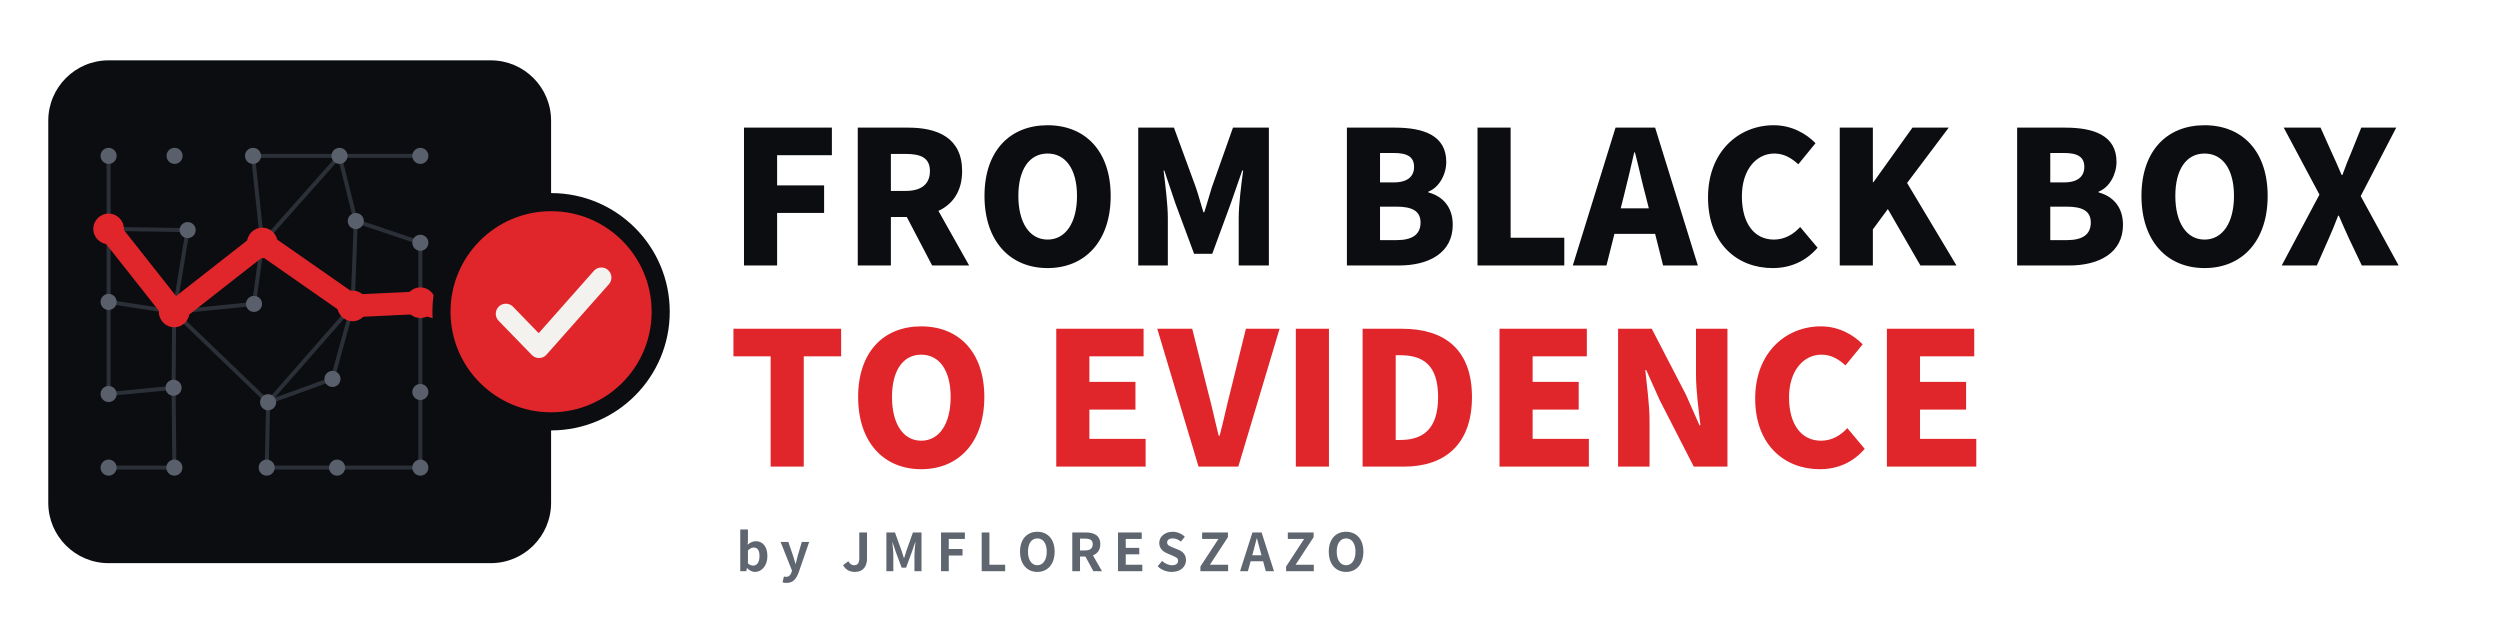
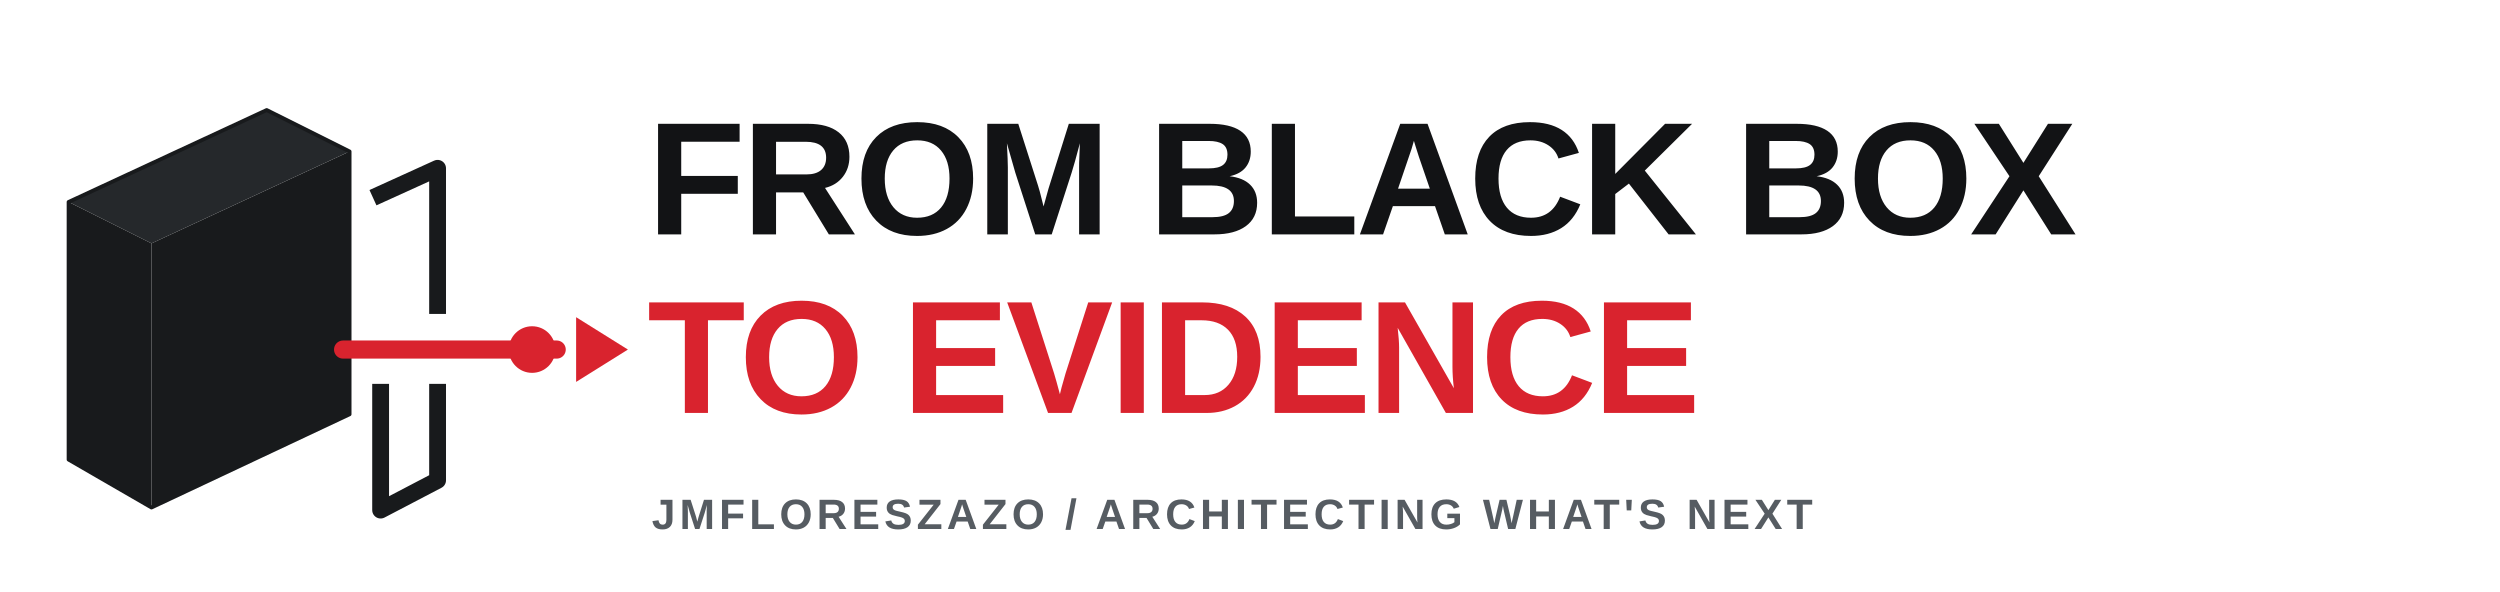
- <svg xmlns="http://www.w3.org/2000/svg" viewBox="0 0 1243 310" width="1243" height="310">
-   <rect x="24" y="30" width="250" height="250" rx="30.0" fill="#0B0D10" />
-   <g stroke="#2B3038" stroke-width="2.0" stroke-linecap="round">
-     <line x1="54.0" y1="77.5" x2="54.0" y2="113.8" />
-     <line x1="54.0" y1="113.8" x2="93.3" y2="114.4" />
-     <line x1="54.0" y1="113.8" x2="54.0" y2="150.1" />
-     <line x1="54.0" y1="113.8" x2="86.6" y2="155.1" />
-     <line x1="54.0" y1="150.1" x2="86.6" y2="155.1" />
-     <line x1="54.0" y1="150.1" x2="54.0" y2="195.9" />
-     <line x1="54.0" y1="195.9" x2="86.3" y2="192.8" />
-     <line x1="54.0" y1="232.5" x2="86.7" y2="232.5" />
-     <line x1="93.3" y1="114.4" x2="86.6" y2="155.1" />
-     <line x1="86.6" y1="155.1" x2="126.3" y2="151.1" />
-     <line x1="86.6" y1="155.1" x2="86.3" y2="192.8" />
-     <line x1="86.6" y1="155.1" x2="133.3" y2="200.0" />
-     <line x1="86.3" y1="192.8" x2="86.7" y2="232.5" />
-     <line x1="125.8" y1="77.5" x2="168.8" y2="77.5" />
-     <line x1="125.8" y1="77.5" x2="130.4" y2="120.8" />
-     <line x1="130.4" y1="120.8" x2="126.3" y2="151.1" />
-     <line x1="130.4" y1="120.8" x2="168.8" y2="77.5" />
-     <line x1="133.3" y1="200.0" x2="165.3" y2="188.4" />
-     <line x1="133.3" y1="200.0" x2="132.6" y2="232.5" />
-     <line x1="133.3" y1="200.0" x2="175.3" y2="152.1" />
-     <line x1="132.6" y1="232.5" x2="167.6" y2="232.5" />
-     <line x1="168.8" y1="77.5" x2="209.0" y2="77.5" />
-     <line x1="168.8" y1="77.5" x2="176.9" y2="109.9" />
-     <line x1="176.9" y1="109.9" x2="209.0" y2="120.7" />
-     <line x1="176.9" y1="109.9" x2="175.3" y2="152.1" />
-     <line x1="175.3" y1="152.1" x2="209.0" y2="150.5" />
-     <line x1="175.3" y1="152.1" x2="165.3" y2="188.4" />
-     <line x1="167.6" y1="232.5" x2="209.0" y2="232.5" />
-     <line x1="209.0" y1="120.7" x2="209.0" y2="150.5" />
-     <line x1="209.0" y1="150.5" x2="209.0" y2="194.9" />
-     <line x1="209.0" y1="194.9" x2="209.0" y2="232.5" />
+ <svg xmlns="http://www.w3.org/2000/svg" viewBox="0 0 1120 265" width="1120" height="265" role="img">
+   <g transform="scale(.58)">
+     <g stroke-linejoin="round">
+       <path d="M53 156 L206 85 L270 117 L117 188 Z" fill="#25282B" />
+       <path d="M53 156 L117 188 L117 392 L53 355 Z" fill="#181A1C" />
+       <path d="M117 188 L270 117 L270 320 L117 392 Z" fill="#181A1C" />
+       <path d="M53 156 L206 85 L270 117 L270 320 L117 392 L53 355 Z" fill="none" stroke="#181A1C" stroke-width="3" />
+       <path d="M294 150 L338 130 L338 236 M338 303 L338 371 L294 394 L294 303" fill="none" stroke="#181A1C" stroke-width="13" stroke-linecap="square" />
+       <path d="M265 270 H430" stroke="#D9232E" stroke-width="14" stroke-linecap="round" />
+       <circle cx="411" cy="270" r="18" fill="#D9232E" />
+       <path d="M445 245 L485 270 L445 295 Z" fill="#D9232E" />
+     </g>
  </g>
-   <g fill="#59606B">
-     <circle cx="54.0" cy="77.5" r="4.0" />
-     <circle cx="54.0" cy="113.8" r="4.0" />
-     <circle cx="54.0" cy="150.1" r="4.0" />
-     <circle cx="54.0" cy="195.9" r="4.0" />
-     <circle cx="54.0" cy="232.5" r="4.0" />
-     <circle cx="86.8" cy="77.5" r="4.0" />
-     <circle cx="93.3" cy="114.4" r="4.0" />
-     <circle cx="86.6" cy="155.1" r="4.0" />
-     <circle cx="86.3" cy="192.8" r="4.0" />
-     <circle cx="86.7" cy="232.5" r="4.0" />
-     <circle cx="125.8" cy="77.5" r="4.0" />
-     <circle cx="130.4" cy="120.8" r="4.0" />
-     <circle cx="126.3" cy="151.1" r="4.0" />
-     <circle cx="133.3" cy="200.0" r="4.0" />
-     <circle cx="132.6" cy="232.5" r="4.0" />
-     <circle cx="168.8" cy="77.5" r="4.0" />
-     <circle cx="176.9" cy="109.9" r="4.0" />
-     <circle cx="175.3" cy="152.1" r="4.0" />
-     <circle cx="165.3" cy="188.4" r="4.0" />
-     <circle cx="167.6" cy="232.5" r="4.0" />
-     <circle cx="209.0" cy="77.5" r="4.0" />
-     <circle cx="209.0" cy="120.7" r="4.0" />
-     <circle cx="209.0" cy="150.5" r="4.0" />
-     <circle cx="209.0" cy="194.9" r="4.0" />
-     <circle cx="209.0" cy="232.5" r="4.0" />
-   </g>
-   <path d="M54.0 113.8 L86.6 155.1 L130.4 120.8 L175.3 152.1 L209.0 150.5 L224.0 155.0" fill="none" stroke="#E0262B" stroke-width="11.25" stroke-linecap="round" stroke-linejoin="round" />
-   <g fill="#E0262B">
-     <circle cx="54.0" cy="113.8" r="7.6" />
-     <circle cx="86.6" cy="155.1" r="7.6" />
-     <circle cx="130.4" cy="120.8" r="7.6" />
-     <circle cx="175.3" cy="152.1" r="7.6" />
-     <circle cx="209.0" cy="150.5" r="7.6" />
-   </g>
-   <circle cx="274" cy="155.0" r="59.0" fill="#0B0D10" />
-   <circle cx="274" cy="155.0" r="50.0" fill="#E0262B" />
-   <path d="M251.5 156.0 L268.0 173.0 L299.0 138.0" fill="none" stroke="#F4F2EE" stroke-width="10.0" stroke-linecap="round" stroke-linejoin="round" />
-   <path d="M369.912 132.0H386.38V105.872H409.748V92.164H386.38V77.168H413.612V63.46H369.912Z M442.948 94.924V76.524H450.308C458.128 76.524 462.36 78.64 462.36 85.08C462.36 91.52 458.128 94.924 450.308 94.924ZM463.464 132.0H481.864L466.592 104.86C473.676 101.548 478.368 95.108 478.368 85.08C478.368 68.52 466.224 63.46 451.596 63.46H426.48V132.0H442.948V107.896H450.86Z M520.86 133.288C539.536 133.288 552.232 119.856 552.232 97.408C552.232 75.052 539.536 62.264 520.86 62.264C502.184 62.264 489.488 74.96 489.488 97.408C489.488 119.856 502.184 133.288 520.86 133.288ZM520.86 119.12C511.844 119.12 506.324 110.656 506.324 97.408C506.324 84.16 511.844 76.34 520.86 76.34C529.876 76.34 535.488 84.16 535.488 97.408C535.488 110.656 529.876 119.12 520.86 119.12Z M565.928 132.0H580.648V108.54C580.648 101.732 579.36 91.52 578.532 84.804H578.9L584.42 101.18L593.712 126.204H602.728L611.928 101.18L617.632 84.804H618.092C617.172 91.52 615.884 101.732 615.884 108.54V132.0H630.88V63.46H613.032L602.544 93.084C601.256 97.04 600.152 101.364 598.772 105.504H598.312C597.024 101.364 595.92 97.04 594.54 93.084L583.684 63.46H565.928Z  M669.68 132.0H695.532C710.436 132.0 722.304 125.744 722.304 111.76C722.304 102.652 717.06 97.5 710.16 95.66V95.292C715.68 93.176 719.084 86.552 719.084 80.48C719.084 67.324 707.768 63.46 693.6 63.46H669.68ZM686.148 90.692V76.064H692.956C699.856 76.064 703.076 78.088 703.076 82.964C703.076 87.656 699.948 90.692 692.956 90.692ZM686.148 119.396V102.744H694.336C702.34 102.744 706.296 105.044 706.296 110.656C706.296 116.544 702.248 119.396 694.336 119.396Z M734.62 132.0H777.768V118.2H751.088V63.46H734.62Z M781.988 132.0H798.732L802.688 116.268H822.928L826.884 132.0H844.18L822.928 63.46H803.24ZM805.816 103.572 807.288 97.776C809.036 90.968 810.876 82.964 812.532 75.788H812.9C814.74 82.78 816.488 90.968 818.328 97.776L819.8 103.572Z M881.336 133.288C890.26 133.288 897.896 129.884 903.692 123.168L895.044 112.864C891.824 116.36 887.5 119.12 881.98 119.12C872.32 119.12 866.064 111.208 866.064 97.592C866.064 84.252 873.332 76.34 882.164 76.34C887.04 76.34 890.628 78.548 894.124 81.676L902.68 71.188C897.988 66.404 890.812 62.264 881.888 62.264C864.5 62.264 849.228 75.328 849.228 98.144C849.228 121.328 863.948 133.288 881.336 133.288Z M914.72 132.0H931.188V114.06L938.64 103.94L954.832 132.0H972.772L948.208 90.968L968.908 63.46H950.876L931.464 90.6H931.188V63.46H914.72Z  M1002.924 132.0H1028.776C1043.68 132.0 1055.548 125.744 1055.548 111.76C1055.548 102.652 1050.304 97.5 1043.404 95.66V95.292C1048.924 93.176 1052.328 86.552 1052.328 80.48C1052.328 67.324 1041.012 63.46 1026.844 63.46H1002.924ZM1019.392 90.692V76.064H1026.2C1033.1 76.064 1036.32 78.088 1036.32 82.964C1036.32 87.656 1033.192 90.692 1026.2 90.692ZM1019.392 119.396V102.744H1027.58C1035.584 102.744 1039.54 105.044 1039.54 110.656C1039.54 116.544 1035.492 119.396 1027.58 119.396Z M1096.108 133.288C1114.784 133.288 1127.48 119.856 1127.48 97.408C1127.48 75.052 1114.784 62.264 1096.108 62.264C1077.432 62.264 1064.736 74.96 1064.736 97.408C1064.736 119.856 1077.432 133.288 1096.108 133.288ZM1096.108 119.12C1087.092 119.12 1081.572 110.656 1081.572 97.408C1081.572 84.16 1087.092 76.34 1096.108 76.34C1105.124 76.34 1110.736 84.16 1110.736 97.408C1110.736 110.656 1105.124 119.12 1096.108 119.12Z M1134.46 132.0H1151.94L1157.828 118.66C1159.392 115.072 1160.956 111.484 1162.52 107.252H1162.888C1164.728 111.484 1166.292 115.072 1167.948 118.66L1174.296 132.0H1192.604L1173.744 97.5L1191.408 63.46H1174.02L1169.052 75.788C1167.672 79.008 1166.2 82.596 1164.636 87.012H1164.268C1162.336 82.596 1160.864 79.008 1159.3 75.788L1153.78 63.46H1135.472L1153.228 96.764Z" fill="#0B0D10" />
-   <path d="M383.16 232.0H399.628V177.168H418.212V163.46H364.668V177.168H383.16Z M458.036 233.288C476.712 233.288 489.408 219.856 489.408 197.408C489.408 175.052 476.712 162.264 458.036 162.264C439.36 162.264 426.664 174.96 426.664 197.408C426.664 219.856 439.36 233.288 458.036 233.288ZM458.036 219.12C449.02 219.12 443.5 210.656 443.5 197.408C443.5 184.16 449.02 176.34 458.036 176.34C467.052 176.34 472.664 184.16 472.664 197.408C472.664 210.656 467.052 219.12 458.036 219.12Z  M525.172 232.0H569.608V218.2H541.64V203.664H564.548V189.864H541.64V177.168H568.596V163.46H525.172Z M595.908 232.0H615.688L636.204 163.46H619.46L611.732 194.74C609.8 202.1 608.42 209.092 606.396 216.636H605.936C604.004 209.092 602.624 202.1 600.6 194.74L592.78 163.46H575.392Z M644.288 232.0H660.756V163.46H644.288Z M677.488 232.0H698.096C718.06 232.0 731.86 221.236 731.86 197.408C731.86 173.58 718.06 163.46 697.176 163.46H677.488ZM693.956 218.752V176.616H696.164C707.204 176.616 715.024 181.124 715.024 197.408C715.024 213.692 707.204 218.752 696.164 218.752Z M745.556 232.0H789.992V218.2H762.024V203.664H784.932V189.864H762.024V177.168H788.98V163.46H745.556Z M804.516 232.0H820.156V209.276C820.156 200.996 818.776 191.612 818.04 183.976H818.5L825.216 198.972L842.144 232.0H858.888V163.46H843.248V186.184C843.248 194.372 844.628 204.216 845.456 211.484H844.996L838.28 196.304L821.26 163.46H804.516Z M904.784 233.288C913.708 233.288 921.344 229.884 927.14 223.168L918.492 212.864C915.272 216.36 910.948 219.12 905.428 219.12C895.768 219.12 889.512 211.208 889.512 197.592C889.512 184.252 896.78 176.34 905.612 176.34C910.488 176.34 914.076 178.548 917.572 181.676L926.128 171.188C921.436 166.404 914.26 162.264 905.336 162.264C887.948 162.264 872.676 175.328 872.676 198.144C872.676 221.328 887.396 233.288 904.784 233.288Z M938.168 232.0H982.604V218.2H954.636V203.664H977.544V189.864H954.636V177.168H981.592V163.46H938.168Z" fill="#E0262B" />
-   <path d="M375.36 284.364C378.558 284.364 381.548 281.478 381.548 276.46C381.548 272.014 379.39 269.076 375.802 269.076C374.372 269.076 372.916 269.778 371.746 270.818L371.876 268.478V263.252H368.054V284.0H371.044L371.356 282.466H371.486C372.656 283.688 374.06 284.364 375.36 284.364ZM374.528 281.218C373.722 281.218 372.76 280.932 371.876 280.126V273.704C372.864 272.716 373.748 272.222 374.736 272.222C376.738 272.222 377.622 273.756 377.622 276.538C377.622 279.71 376.244 281.218 374.528 281.218Z M391.072 289.824C394.322 289.824 395.882 287.874 397.156 284.442L402.33 269.44H398.664L396.662 276.2C396.298 277.552 395.934 278.956 395.622 280.308H395.492C395.076 278.904 394.712 277.5 394.27 276.2L391.956 269.44H388.108L393.776 283.714L393.516 284.598C393.1 285.872 392.268 286.808 390.786 286.808C390.448 286.808 390.032 286.704 389.772 286.626L389.07 289.564C389.642 289.72 390.214 289.824 391.072 289.824Z  M425.122 284.364C429.256 284.364 431.076 281.4 431.076 277.786V264.734H427.228V277.474C427.228 280.126 426.344 281.036 424.654 281.036C423.562 281.036 422.522 280.438 421.794 279.034L419.168 280.984C420.442 283.246 422.34 284.364 425.122 284.364Z M440.704 284.0H444.162V275.966C444.162 274.12 443.85 271.468 443.668 269.648H443.772L445.306 274.172L448.296 282.258H450.506L453.47 274.172L455.03 269.648H455.16C454.952 271.468 454.666 274.12 454.666 275.966V284.0H458.176V264.734H453.912L450.688 273.782C450.298 274.952 449.96 276.226 449.544 277.448H449.414C449.024 276.226 448.66 274.952 448.244 273.782L444.968 264.734H440.704Z M467.882 284.0H471.73V276.2H478.568V272.976H471.73V267.958H479.738V264.734H467.882Z M488.092 284.0H499.766V280.776H491.94V264.734H488.092Z M515.764 284.364C520.86 284.364 524.37 280.542 524.37 274.276C524.37 268.036 520.86 264.396 515.764 264.396C510.668 264.396 507.158 268.036 507.158 274.276C507.158 280.542 510.668 284.364 515.764 284.364ZM515.764 281.036C512.904 281.036 511.11 278.384 511.11 274.276C511.11 270.168 512.904 267.698 515.764 267.698C518.624 267.698 520.444 270.168 520.444 274.276C520.444 278.384 518.624 281.036 515.764 281.036Z M536.988 273.678V267.802H539.484C541.954 267.802 543.306 268.504 543.306 270.584C543.306 272.638 541.954 273.678 539.484 273.678ZM543.618 284.0H547.908L543.41 276.122C545.62 275.264 547.076 273.47 547.076 270.584C547.076 266.164 543.878 264.734 539.822 264.734H533.14V284.0H536.988V276.72H539.666Z M555.872 284.0H567.962V280.776H559.72V275.628H566.454V272.404H559.72V267.958H567.676V264.734H555.872Z M582.608 284.364C587.054 284.364 589.68 281.686 589.68 278.54C589.68 275.758 588.146 274.25 585.806 273.288L583.284 272.274C581.646 271.598 580.294 271.104 580.294 269.726C580.294 268.452 581.334 267.698 583.024 267.698C584.636 267.698 585.91 268.296 587.132 269.284L589.082 266.892C587.522 265.306 585.286 264.396 583.024 264.396C579.15 264.396 576.368 266.84 576.368 269.96C576.368 272.768 578.344 274.328 580.294 275.108L582.842 276.226C584.558 276.954 585.754 277.396 585.754 278.826C585.754 280.178 584.688 281.036 582.686 281.036C580.996 281.036 579.15 280.178 577.798 278.904L575.588 281.556C577.46 283.376 580.034 284.364 582.608 284.364Z M596.838 284.0H610.618V280.776H601.57L610.54 267.048V264.734H597.696V267.958H605.808L596.838 281.686Z M616.554 284.0H620.454L621.806 279.06H628.02L629.372 284.0H633.428L627.266 264.734H622.716ZM622.638 276.07 623.21 273.964C623.782 271.962 624.328 269.778 624.848 267.672H624.952C625.524 269.726 626.044 271.962 626.642 273.964L627.214 276.07Z M639.442 284.0H653.222V280.776H644.174L653.144 267.048V264.734H640.3V267.958H648.412L639.442 281.686Z M669.272 284.364C674.368 284.364 677.878 280.542 677.878 274.276C677.878 268.036 674.368 264.396 669.272 264.396C664.176 264.396 660.666 268.036 660.666 274.276C660.666 280.542 664.176 284.364 669.272 284.364ZM669.272 281.036C666.412 281.036 664.618 278.384 664.618 274.276C664.618 270.168 666.412 267.698 669.272 267.698C672.132 267.698 673.952 270.168 673.952 274.276C673.952 278.384 672.132 281.036 669.272 281.036Z" fill="#5F6670" />
+   <text x="290" y="105" font-family="Arial,Helvetica,sans-serif" font-size="72" font-weight="800" fill="#121315" letter-spacing="-1.5" text-anchor="start">FROM BLACK BOX</text>
+   <text x="290" y="185" font-family="Arial,Helvetica,sans-serif" font-size="72" font-weight="800" fill="#D9232E" letter-spacing="-1.5" text-anchor="start">TO EVIDENCE</text>
+   <text x="292" y="237" font-family="Arial,Helvetica,sans-serif" font-size="19" font-weight="700" fill="#565C62" letter-spacing="1.9" text-anchor="start">JMFLORESZAZO / ARCHITECTING WHAT'S NEXT</text>
</svg>
